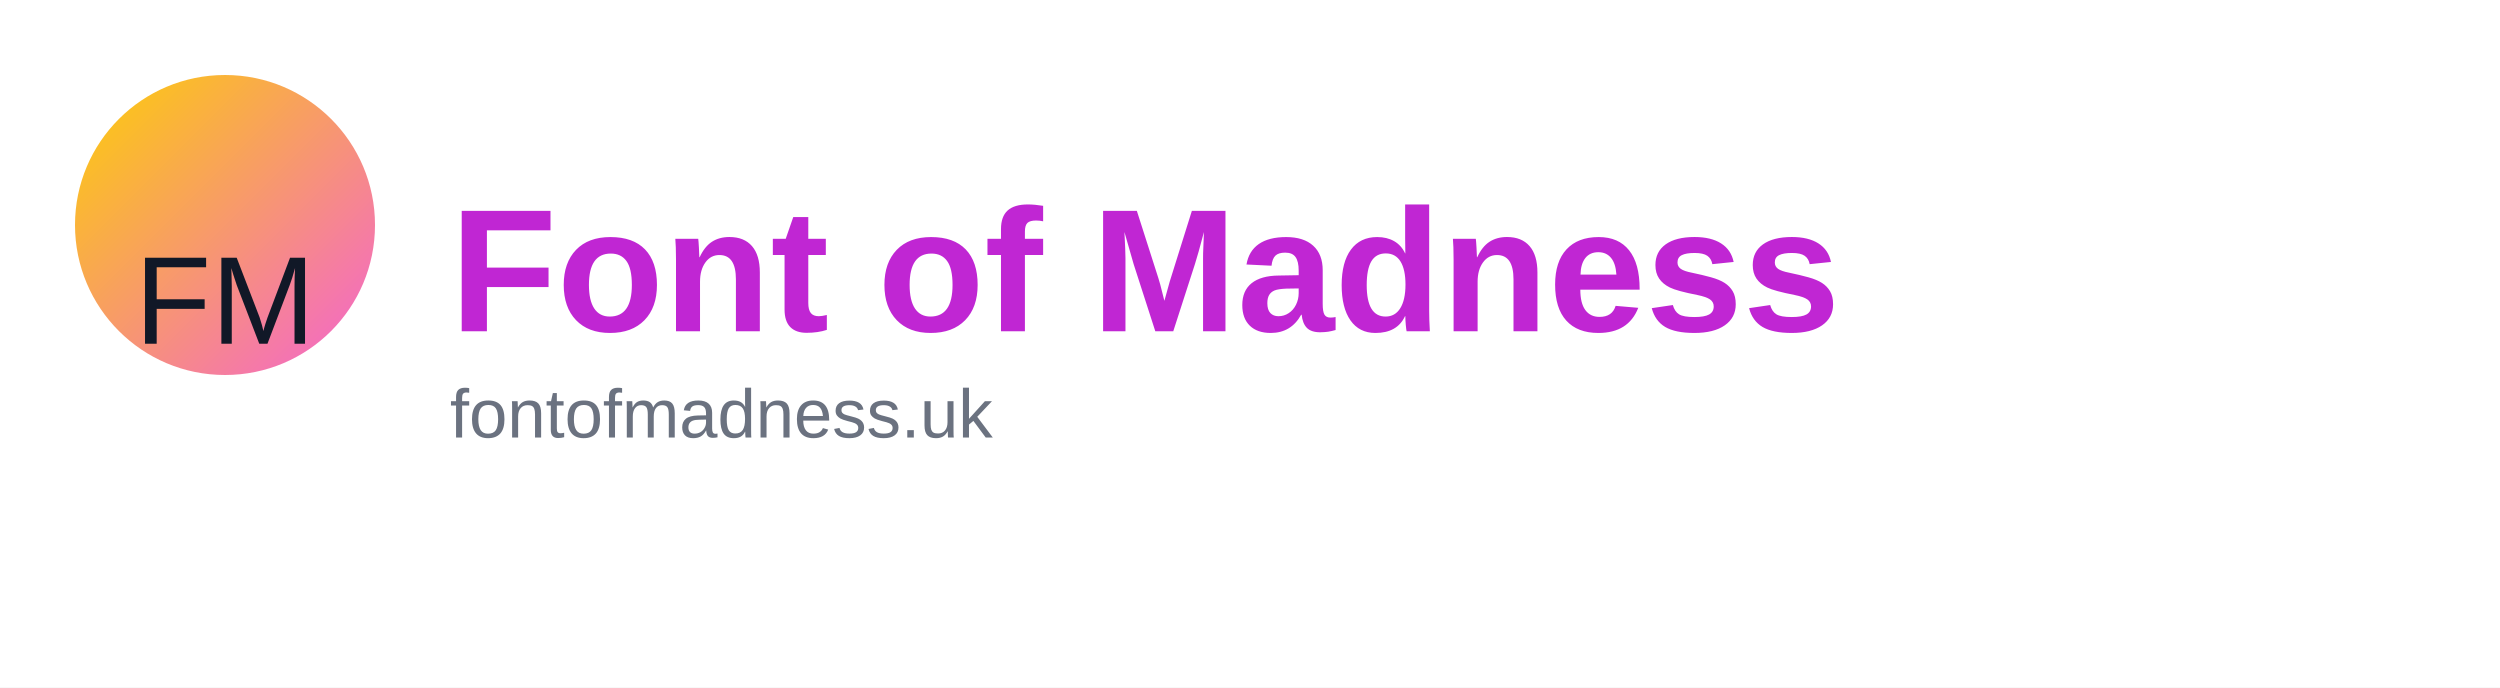
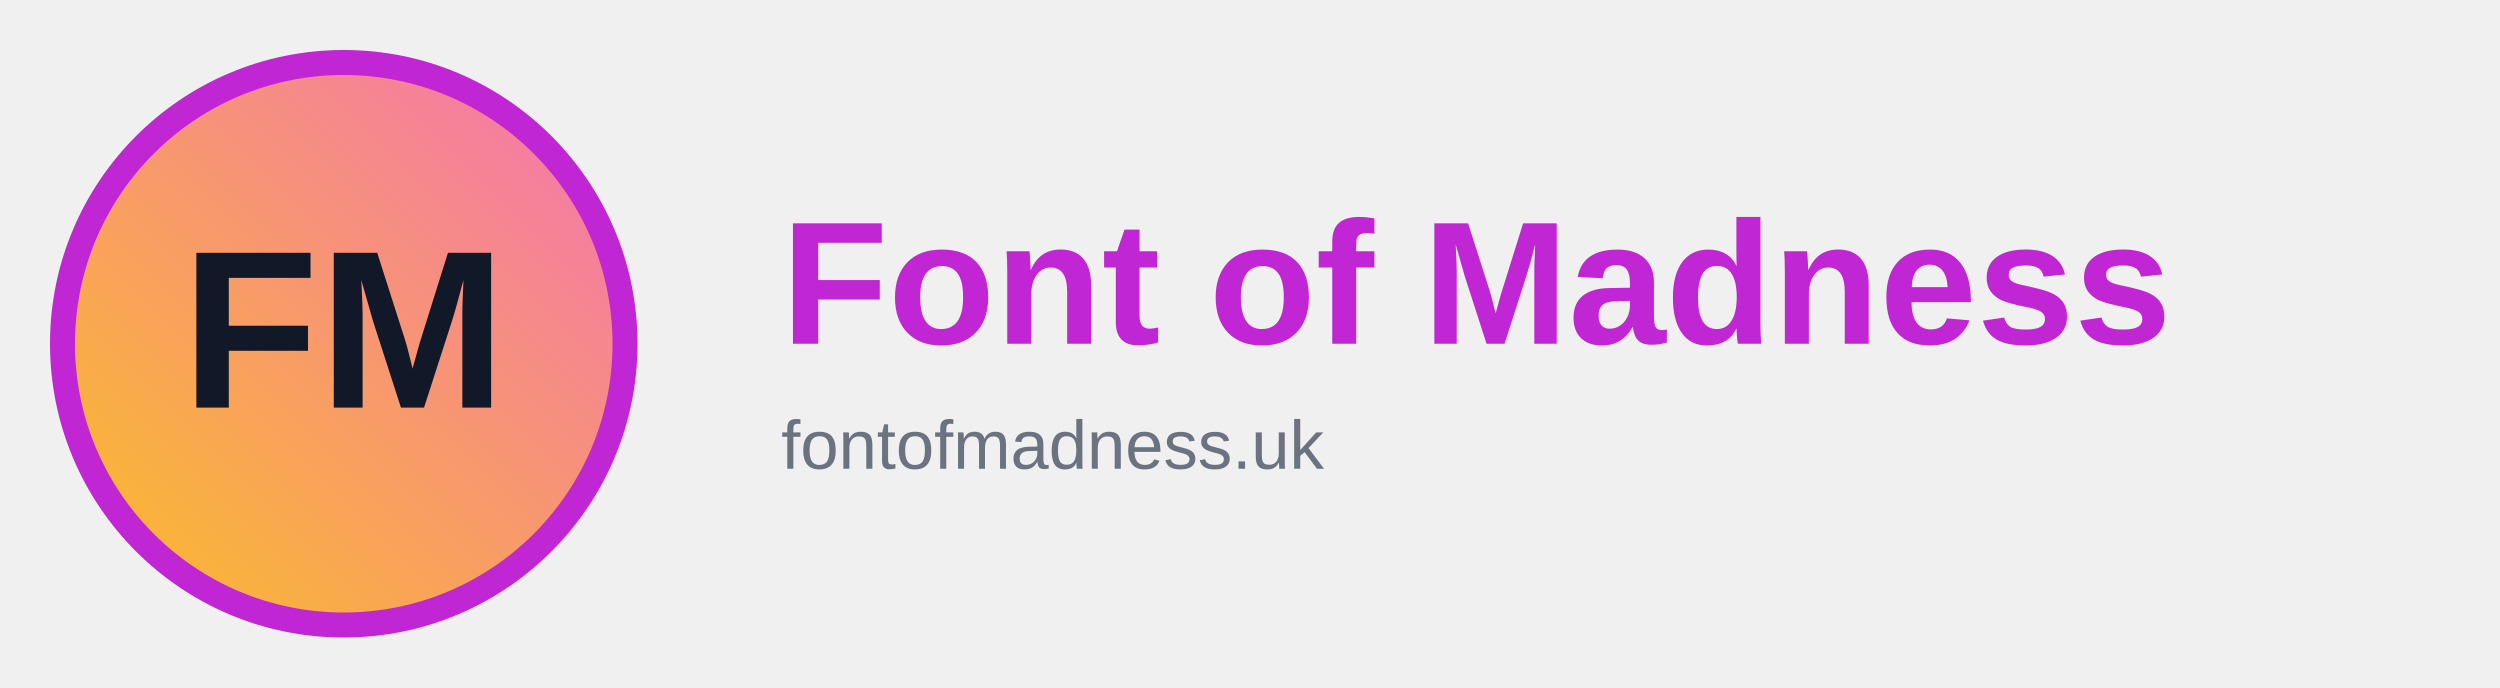
<svg xmlns="http://www.w3.org/2000/svg" width="800" height="220" viewBox="0 0 800 220">
-   <rect width="100%" height="100%" fill="white" />
-   <g transform="translate(24,24)">
-     <defs>
-       <linearGradient id="badgeGrad" x1="0.146" y1="0.146" x2="0.854" y2="0.854">
-         <stop offset="0%" stop-color="#FBBF24" />
-         <stop offset="100%" stop-color="#F472B6" />
-       </linearGradient>
-     </defs>
-     <circle cx="48" cy="48" r="48" fill="url(#badgeGrad)" />
-     <text x="48" y="86" font-family="Arial, Helvetica, sans-serif" font-size="40" text-anchor="middle" fill="#111827">FM</text>
-     <text x="120" y="82" font-family="Arial, Helvetica, sans-serif" font-size="56" font-weight="700" fill="#C026D3">Font of Madness</text>
-     <text x="120" y="116" font-family="Arial, Helvetica, sans-serif" font-size="22" fill="#6B7280">fontofmadness.uk</text>
-   </g>
+   <defs>
+     <linearGradient id="badgeGrad" x1="0%" y1="100%" x2="100%" y2="0%">
+       <stop offset="0%" stop-color="#FBBF24" />
+       <stop offset="100%" stop-color="#F472B6" />
+     </linearGradient>
+   </defs>
+   <circle cx="110" cy="110" r="90" fill="url(#badgeGrad)" stroke="#C026D3" stroke-width="8" />
+   <text x="110" y="110" text-anchor="middle" dominant-baseline="middle" font-family="Arial, Helvetica, sans-serif" font-size="72" font-weight="bold" fill="#111827">FM</text>
+   <text x="250" y="110" font-family="Arial, Helvetica, sans-serif" font-size="56" font-weight="bold" fill="#C026D3">Font of Madness</text>
+   <text x="250" y="150" font-family="Arial, Helvetica, sans-serif" font-size="22" fill="#6B7280">fontofmadness.uk</text>
</svg>
